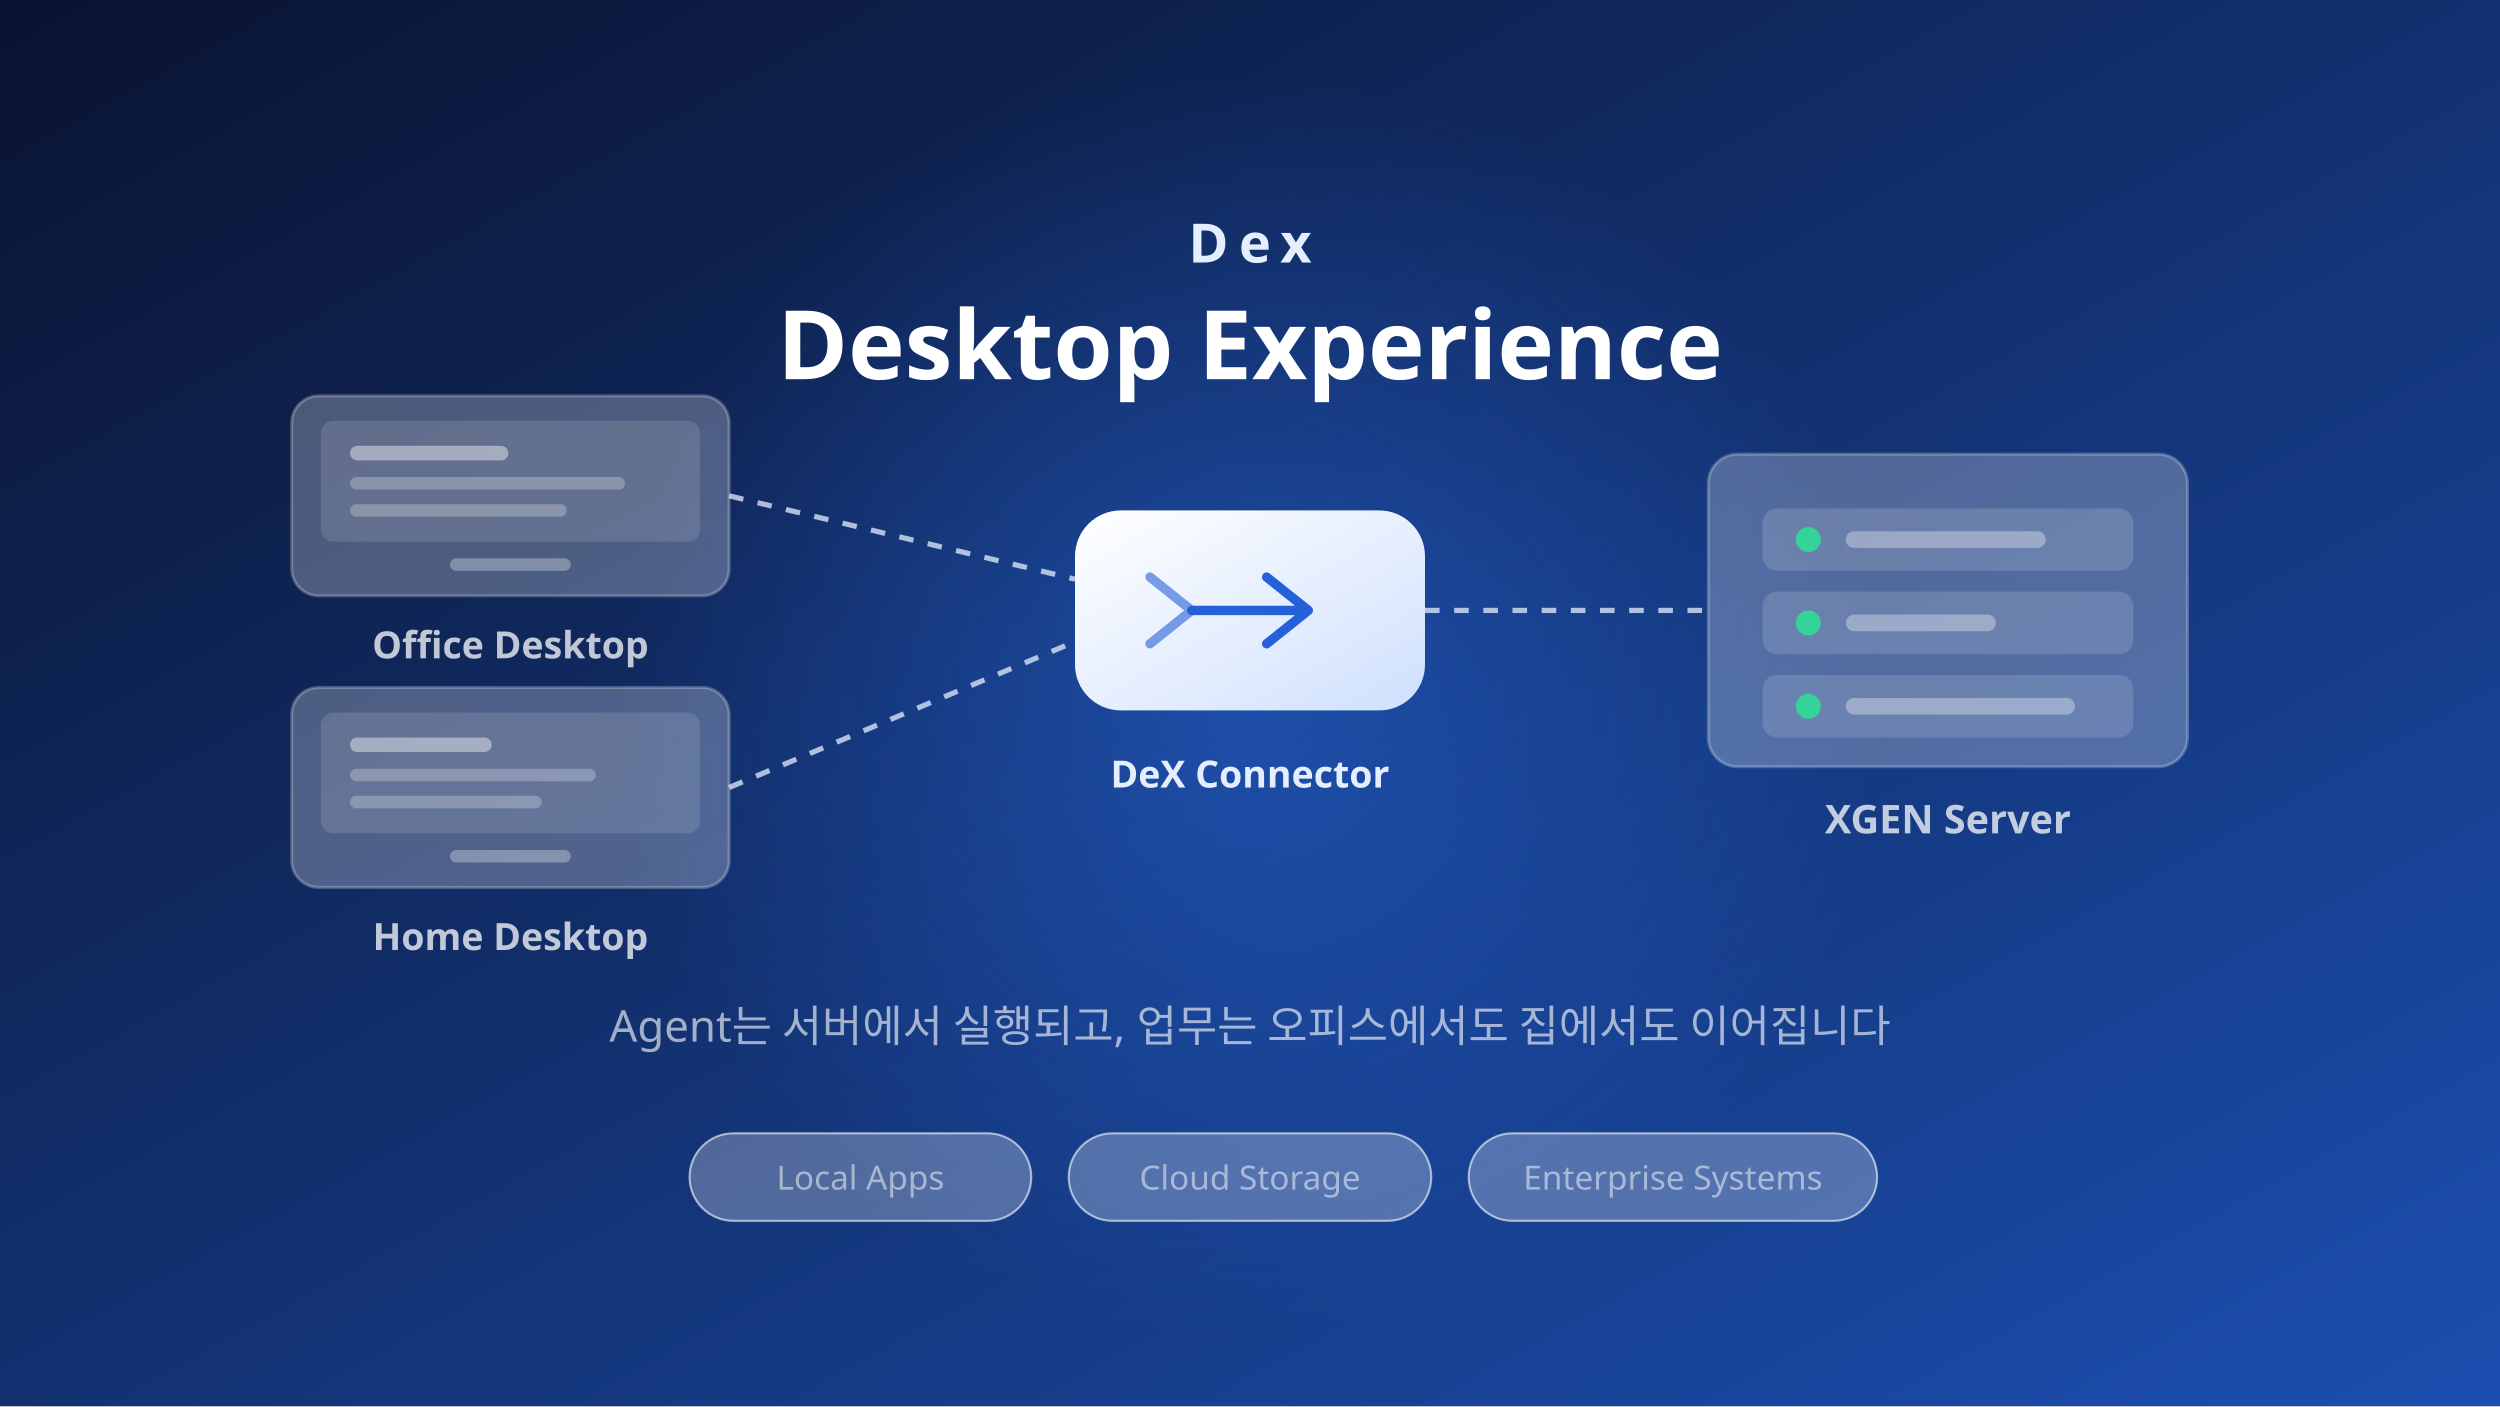
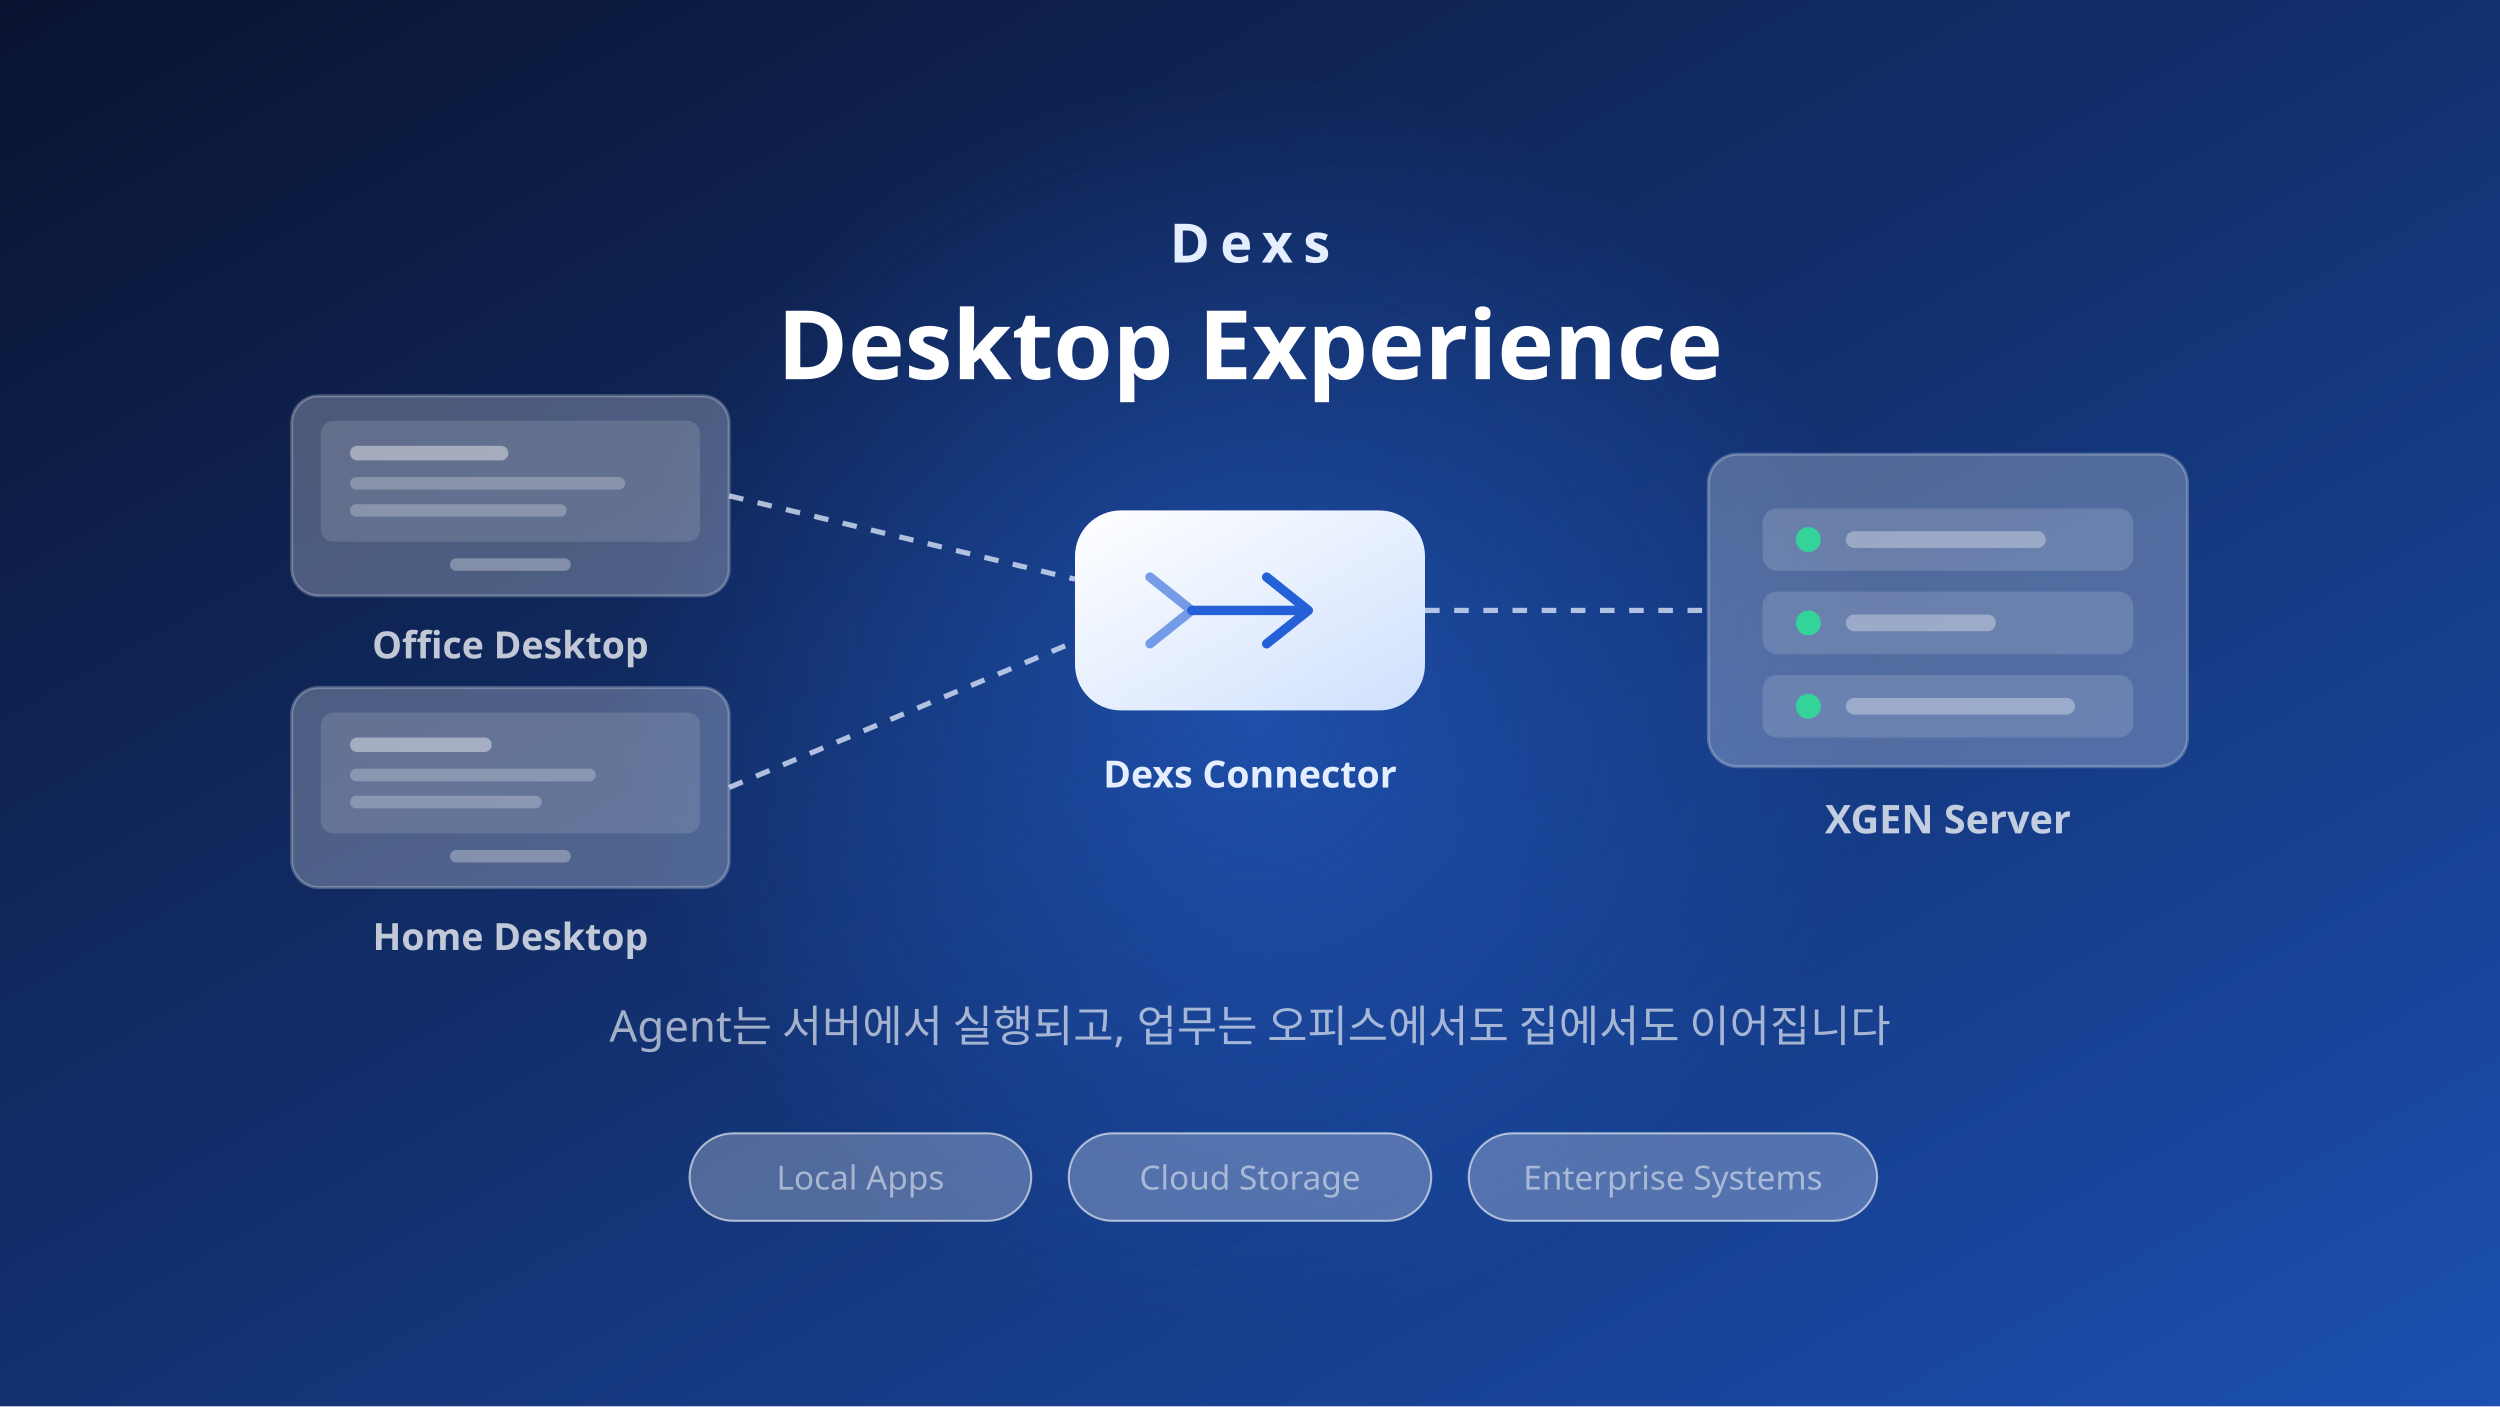
- <svg xmlns="http://www.w3.org/2000/svg" viewBox="0 0 1200 675" role="img" aria-label="Dex — 서버에서 실행되는 Agent와 오피스·집의 사용자 데스크톱을 잇는 커넥터">
+ <svg xmlns="http://www.w3.org/2000/svg" viewBox="0 0 1200 675" role="img" aria-label="Dexs — 서버에서 실행되는 Agent와 오피스·집의 사용자 데스크톱을 잇는 커넥터">
  <defs>
    <linearGradient id="bg" x1="0" y1="0" x2="1" y2="1">
      <stop offset="0" stop-color="#0a1330" />
      <stop offset="1" stop-color="#1b4fb0" />
    </linearGradient>
    <linearGradient id="brand" x1="0" y1="0" x2="1" y2="1">
      <stop offset="0" stop-color="#ffffff" />
      <stop offset="1" stop-color="#cfe0fd" />
    </linearGradient>
    <radialGradient id="glow" cx="50%" cy="50%" r="50%">
      <stop offset="0" stop-color="#2f7bff" stop-opacity="0.4" />
      <stop offset="1" stop-color="#2f7bff" stop-opacity="0" />
    </radialGradient>
  </defs>
  <rect width="1200" height="675" fill="url(#bg)" />
  <circle cx="600" cy="338" r="300" fill="url(#glow)" />
  <g transform="translate(140 190)">
    <rect width="210" height="96" rx="13" fill="#ffffff42" stroke="#ffffff3d" stroke-width="1.5" />
    <rect x="14" y="12" width="182" height="58" rx="6" fill="#ffffff1f" />
    <rect x="28" y="24" width="76" height="7" rx="3.5" fill="#ffffff6b" />
    <rect x="28" y="39" width="132" height="6" rx="3" fill="#ffffff40" />
    <rect x="28" y="52" width="104" height="6" rx="3" fill="#ffffff40" />
    <rect x="76" y="78" width="58" height="6" rx="3" fill="#ffffff4d" />
    <text x="105" y="126" text-anchor="middle" font-family="Pretendard,'Pretendard Variable','Malgun Gothic','Apple SD Gothic Neo','Noto Sans KR',sans-serif" font-size="18" font-weight="600" fill="#ffffffbd">Office Desktop</text>
  </g>
  <g transform="translate(140 330)">
    <rect width="210" height="96" rx="13" fill="#ffffff42" stroke="#ffffff3d" stroke-width="1.5" />
    <rect x="14" y="12" width="182" height="58" rx="6" fill="#ffffff1f" />
    <rect x="28" y="24" width="68" height="7" rx="3.5" fill="#ffffff6b" />
    <rect x="28" y="39" width="118" height="6" rx="3" fill="#ffffff40" />
    <rect x="28" y="52" width="92" height="6" rx="3" fill="#ffffff40" />
    <rect x="76" y="78" width="58" height="6" rx="3" fill="#ffffff4d" />
    <text x="105" y="126" text-anchor="middle" font-family="Pretendard,'Pretendard Variable','Malgun Gothic','Apple SD Gothic Neo','Noto Sans KR',sans-serif" font-size="18" font-weight="600" fill="#ffffffbd">Home Desktop</text>
  </g>
  <g transform="translate(820 218)">
    <rect width="230" height="150" rx="14" fill="#ffffff42" stroke="#ffffff3d" stroke-width="1.5" />
    <rect x="26" y="26" width="178" height="30" rx="7" fill="#ffffff24" />
    <circle cx="48" cy="41" r="6" fill="#34d399" />
    <rect x="66" y="37" width="96" height="8" rx="4" fill="#ffffff54" />
    <rect x="26" y="66" width="178" height="30" rx="7" fill="#ffffff24" />
    <circle cx="48" cy="81" r="6" fill="#34d399" />
    <rect x="66" y="77" width="72" height="8" rx="4" fill="#ffffff54" />
    <rect x="26" y="106" width="178" height="30" rx="7" fill="#ffffff24" />
    <circle cx="48" cy="121" r="6" fill="#34d399" />
    <rect x="66" y="117" width="110" height="8" rx="4" fill="#ffffff54" />
    <text x="115" y="182" text-anchor="middle" font-family="Pretendard,'Pretendard Variable','Malgun Gothic','Apple SD Gothic Neo','Noto Sans KR',sans-serif" font-size="19" font-weight="600" fill="#ffffffbd">XGEN Server</text>
  </g>
  <line x1="350" y1="238" x2="516" y2="278" stroke="#e4eeff" stroke-width="2.5" stroke-dasharray="7 7" opacity="0.75" />
  <line x1="350" y1="378" x2="516" y2="308" stroke="#e4eeff" stroke-width="2.5" stroke-dasharray="7 7" opacity="0.75" />
  <line x1="684" y1="293" x2="820" y2="293" stroke="#e4eeff" stroke-width="2.5" stroke-dasharray="7 7" opacity="0.75" />
  <g transform="translate(516 245)">
    <rect width="168" height="96" rx="22" fill="url(#brand)" />
    <path d="M56 48 h56 M92 32 l20 16 -20 16" fill="none" stroke="#2461d8" stroke-width="4.5" stroke-linecap="round" stroke-linejoin="round" />
    <path d="M56 48 l-20 -16 M56 48 l-20 16" fill="none" stroke="#2461d8" stroke-width="4.5" stroke-linecap="round" stroke-linejoin="round" opacity="0.6" />
  </g>
-   <text x="600" y="378" text-anchor="middle" font-family="Pretendard,'Pretendard Variable','Malgun Gothic','Apple SD Gothic Neo','Noto Sans KR',sans-serif" font-size="18" font-weight="700" fill="#e4eeff">DeX Connector</text>
-   <text x="600" y="126" text-anchor="middle" font-family="Pretendard,'Pretendard Variable','Malgun Gothic','Apple SD Gothic Neo','Noto Sans KR',sans-serif" font-size="26" font-weight="600" fill="#e4eeff" letter-spacing="5">Dex</text>
+   <text x="600" y="378" text-anchor="middle" font-family="Pretendard,'Pretendard Variable','Malgun Gothic','Apple SD Gothic Neo','Noto Sans KR',sans-serif" font-size="18" font-weight="700" fill="#e4eeff">Dexs Connector</text>
+   <text x="600" y="126" text-anchor="middle" font-family="Pretendard,'Pretendard Variable','Malgun Gothic','Apple SD Gothic Neo','Noto Sans KR',sans-serif" font-size="26" font-weight="600" fill="#e4eeff" letter-spacing="5">Dexs</text>
  <text x="600" y="182" text-anchor="middle" font-family="Pretendard,'Pretendard Variable','Malgun Gothic','Apple SD Gothic Neo','Noto Sans KR',sans-serif" font-size="46" font-weight="700" fill="#ffffff">Desktop Experience</text>
  <text x="600" y="500" text-anchor="middle" font-family="Pretendard,'Pretendard Variable','Malgun Gothic','Apple SD Gothic Neo','Noto Sans KR',sans-serif" font-size="21" fill="#ffffff9c">Agent는 서버에서 실행되고, 업무는 오피스에서도 집에서도 이어집니다</text>
  <g font-family="Pretendard,'Pretendard Variable','Malgun Gothic','Apple SD Gothic Neo','Noto Sans KR',sans-serif" font-size="16" fill="#ffffff80">
    <rect x="331" y="544" width="164" height="42" rx="21" fill="#ffffff42" stroke="#ffffff99" />
    <text x="413" y="571" text-anchor="middle">Local Apps</text>
    <rect x="513" y="544" width="174" height="42" rx="21" fill="#ffffff42" stroke="#ffffff99" />
    <text x="600" y="571" text-anchor="middle">Cloud Storage</text>
    <rect x="705" y="544" width="196" height="42" rx="21" fill="#ffffff42" stroke="#ffffff99" />
    <text x="803" y="571" text-anchor="middle">Enterprise Systems</text>
  </g>
</svg>
